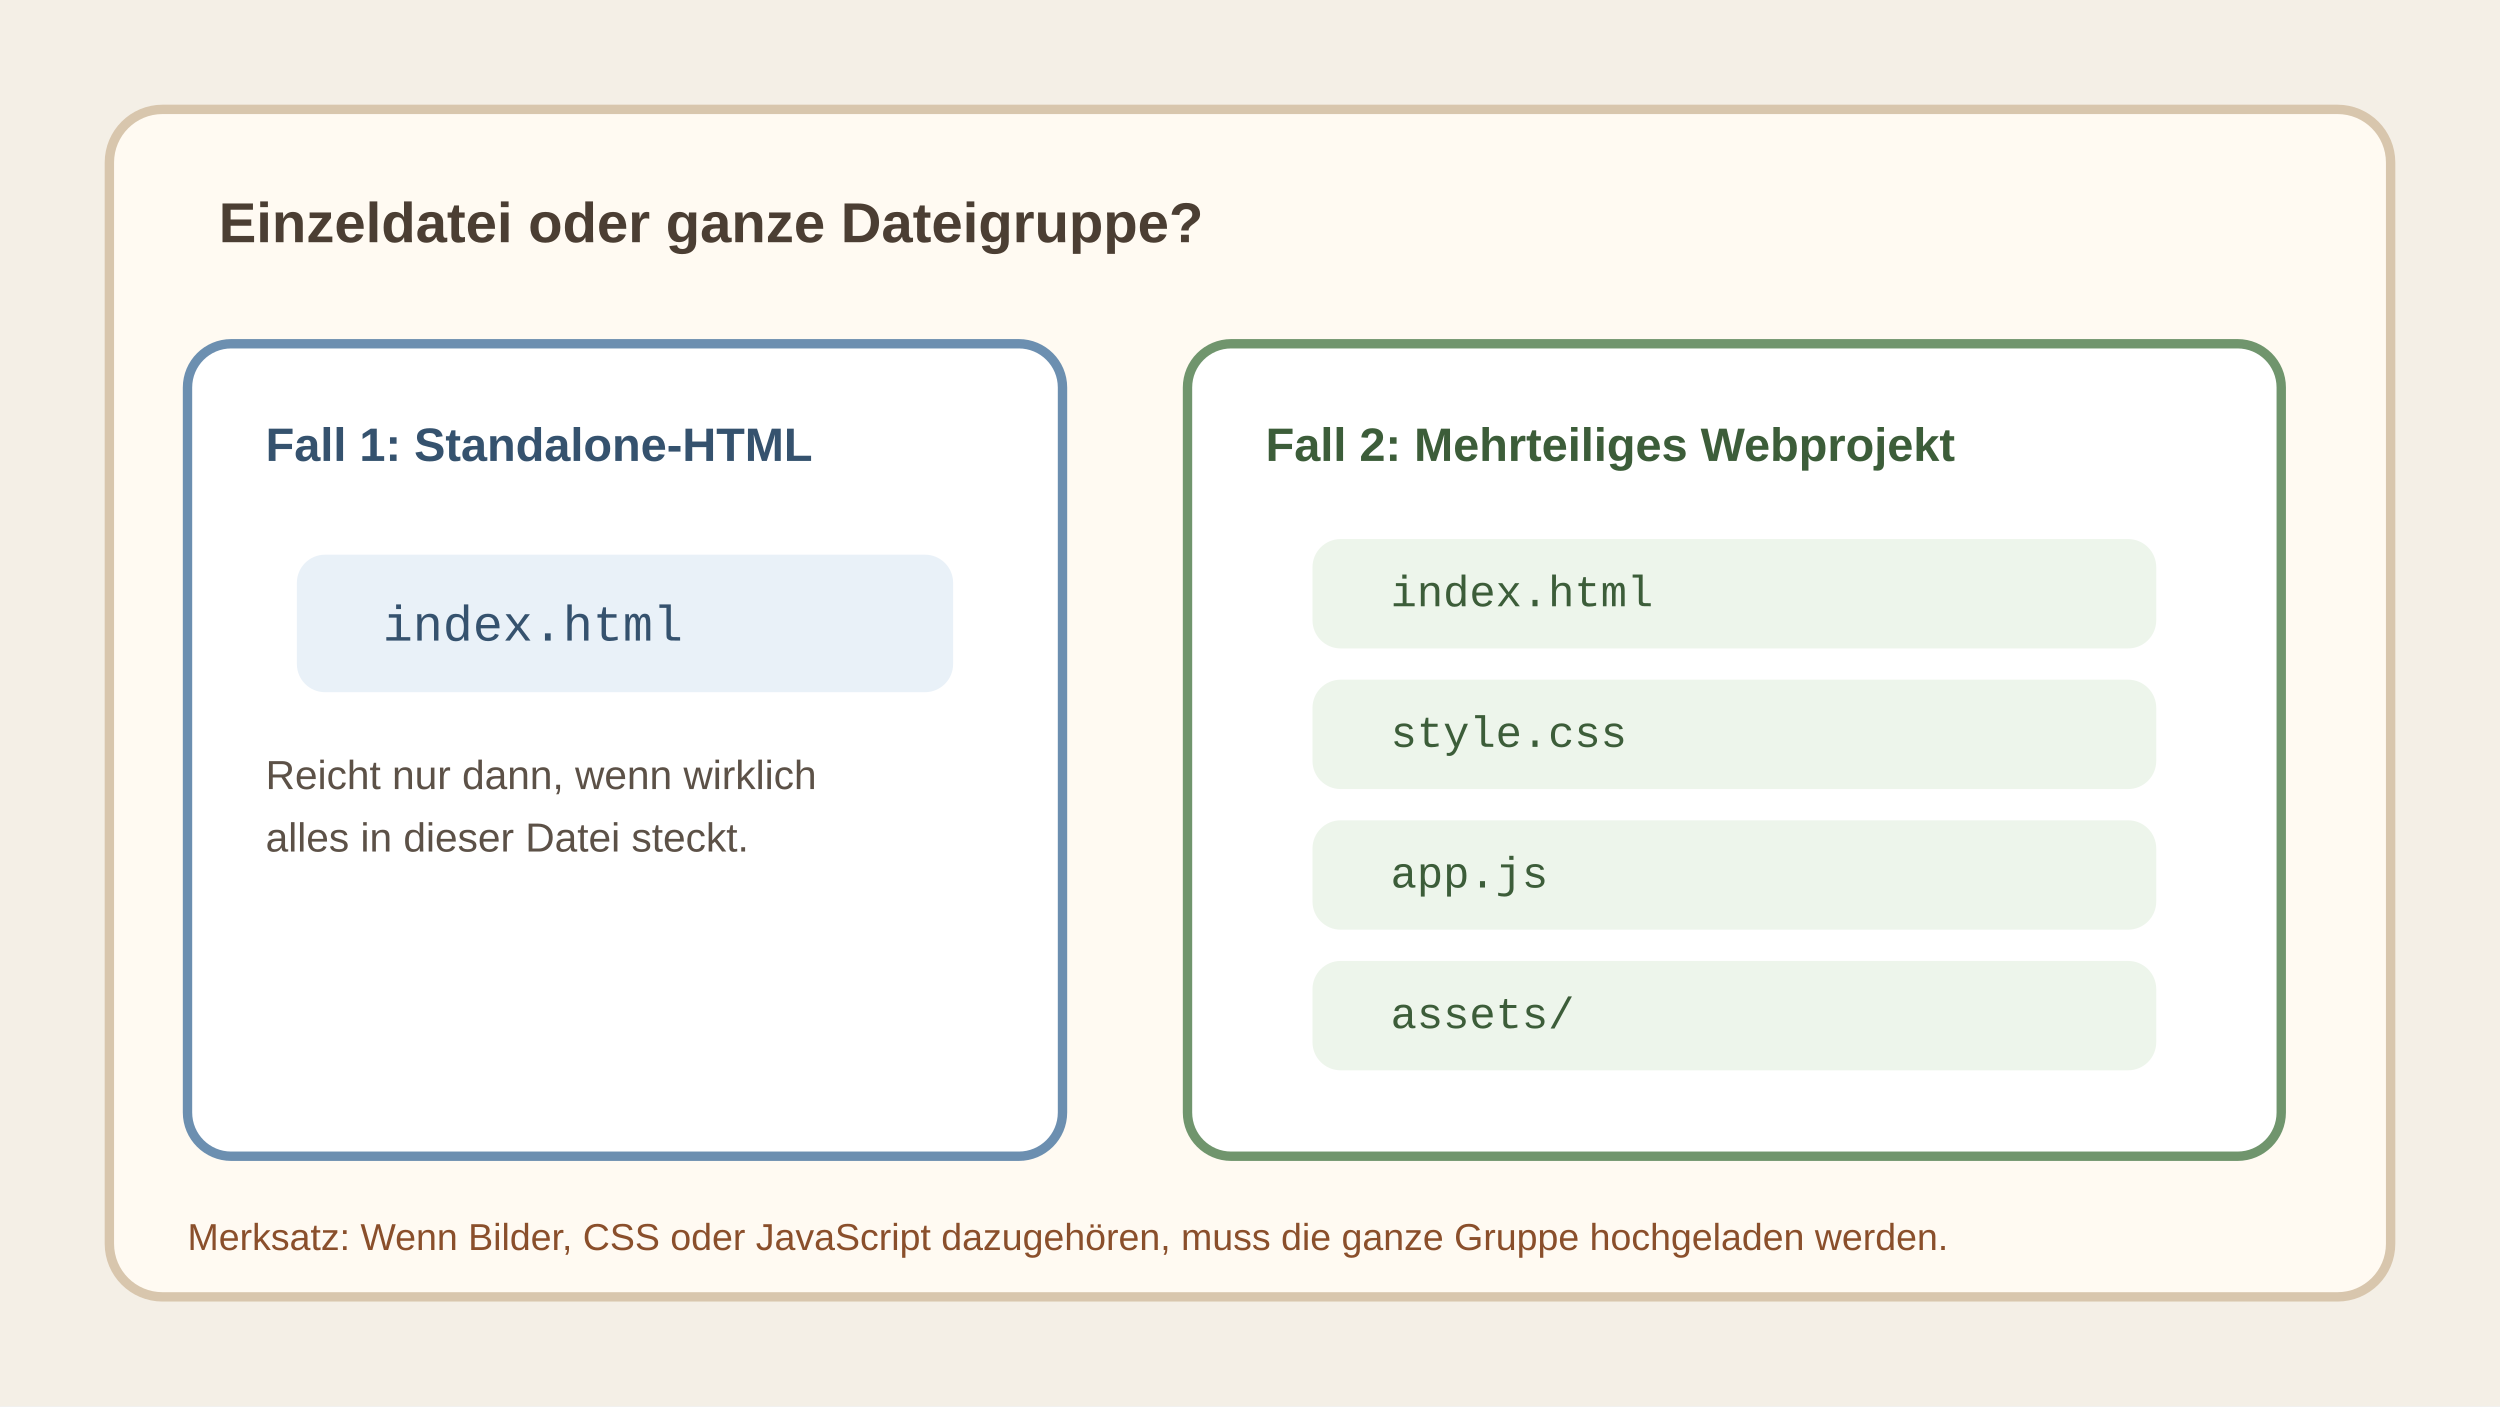
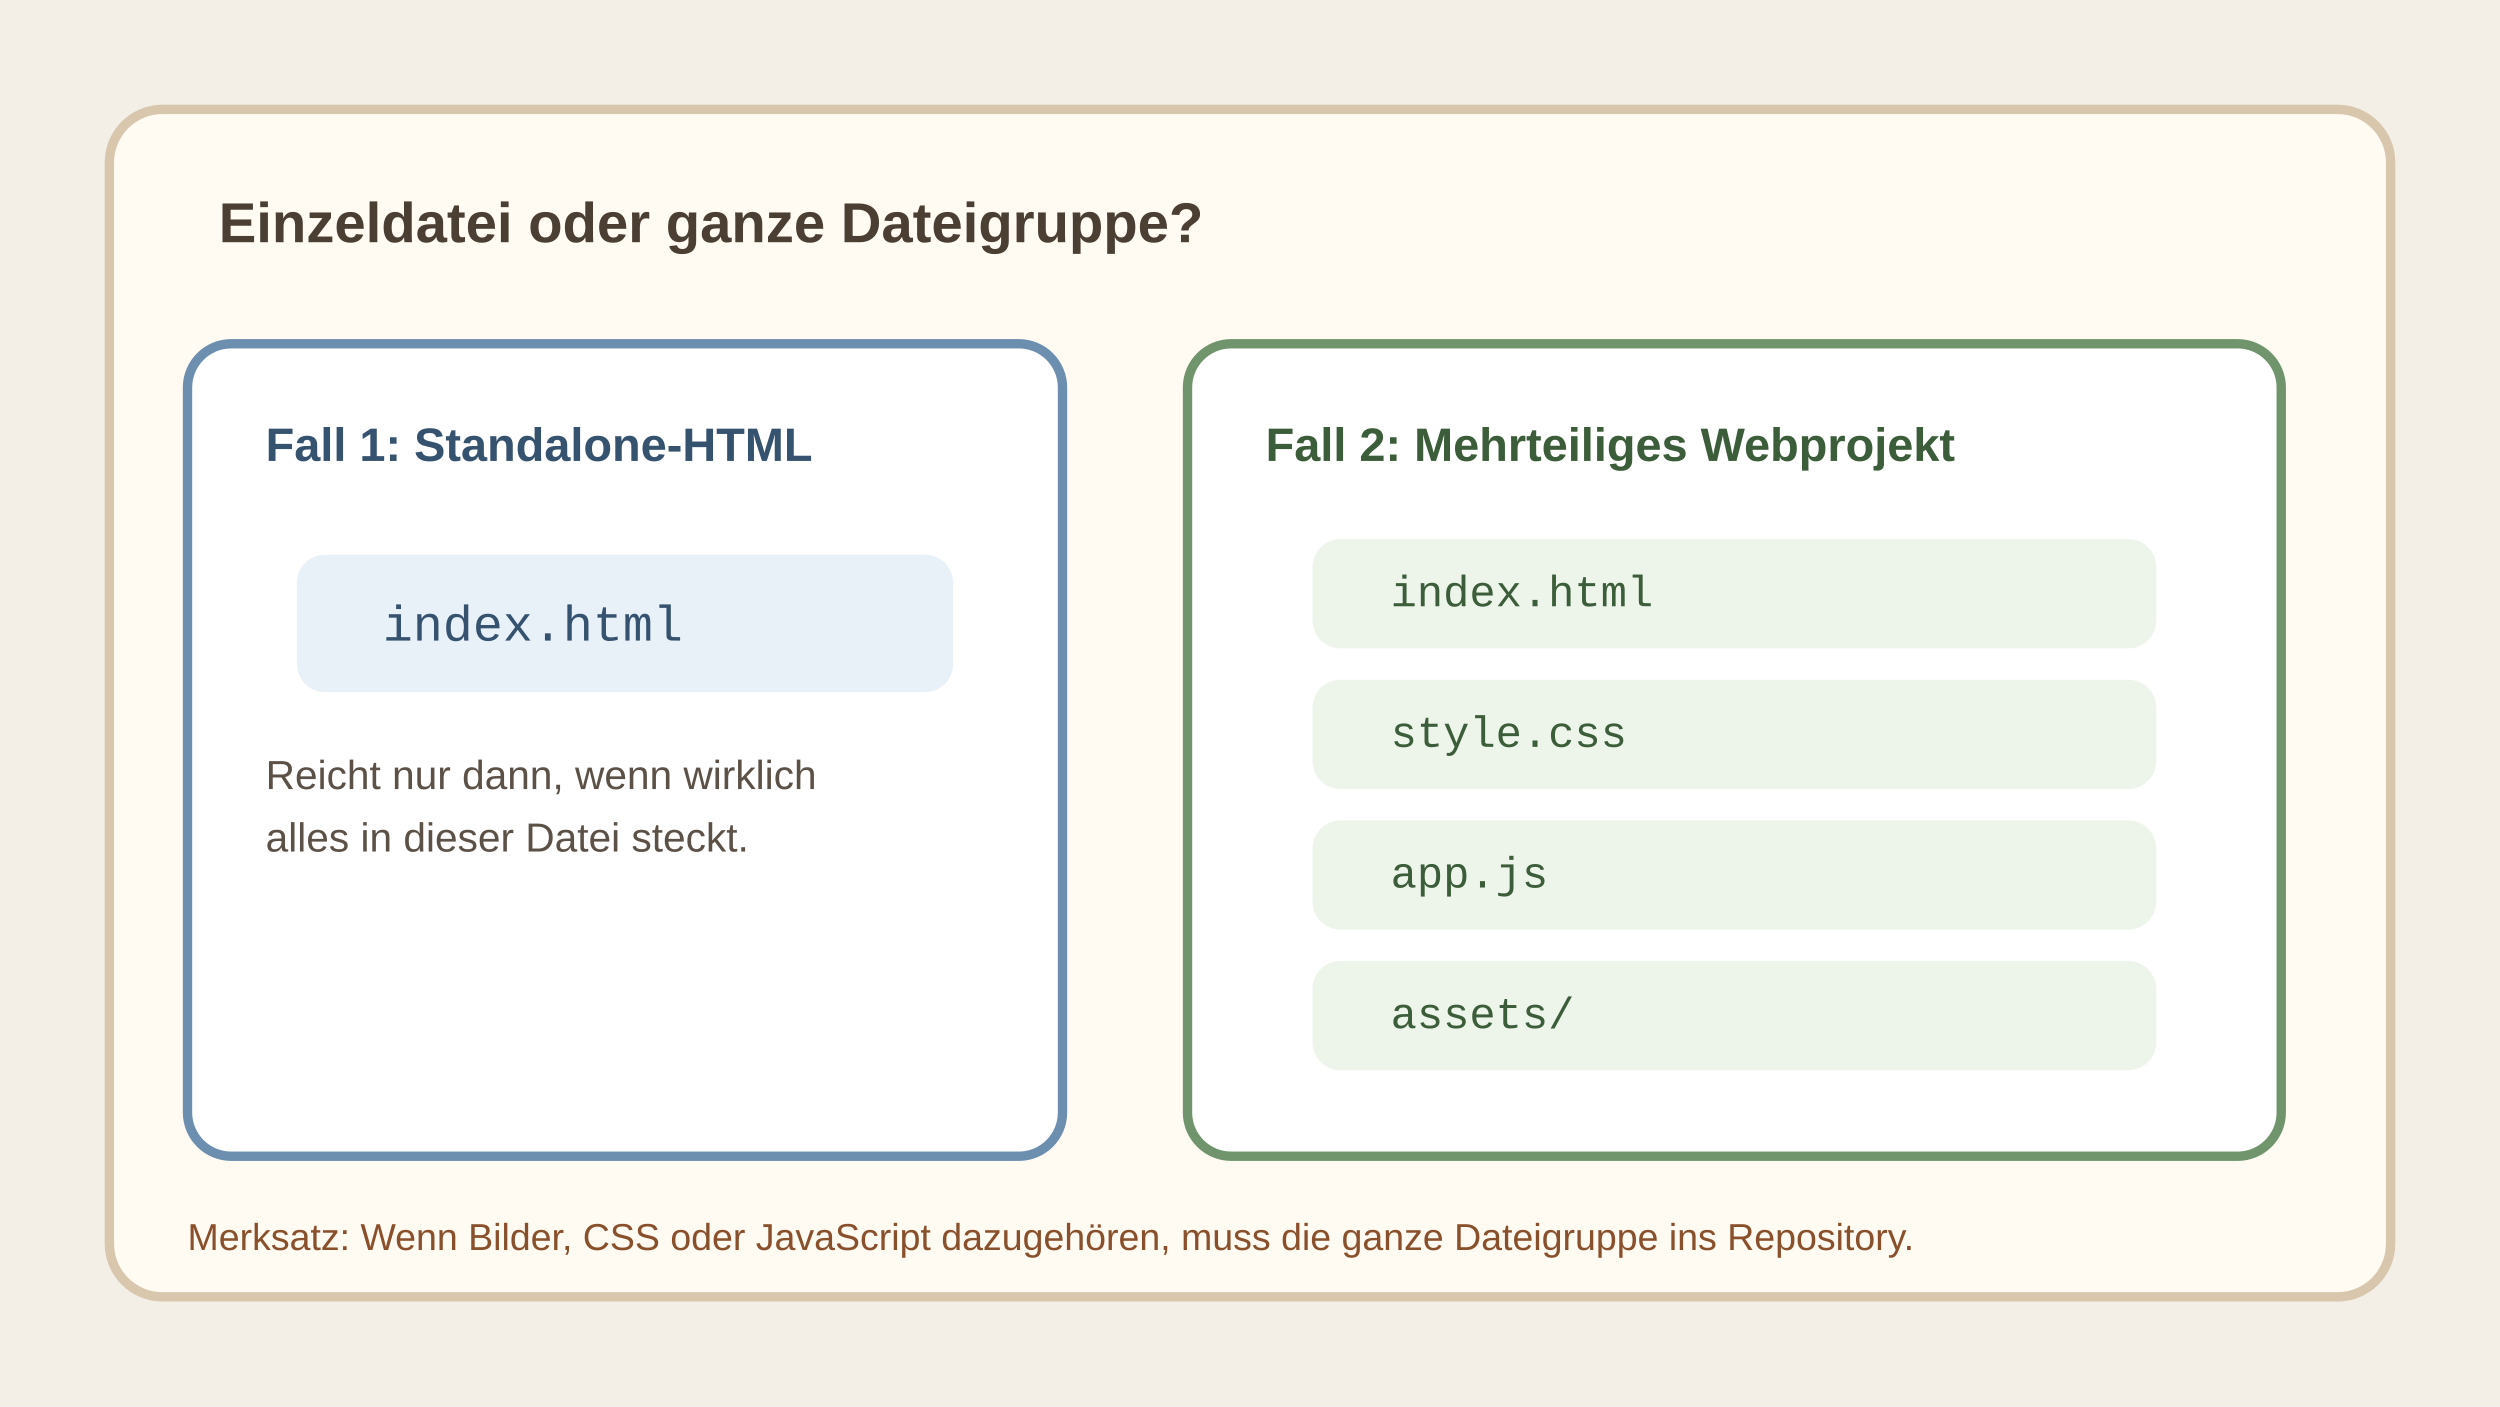
<svg xmlns="http://www.w3.org/2000/svg" width="1600" height="900" viewBox="0 0 1600 900" role="img" aria-labelledby="title desc">
  <rect width="1600" height="900" fill="#f4efe6" />
  <rect x="70" y="70" width="1460" height="760" rx="34" fill="#fffaf2" stroke="#d8c6ad" stroke-width="6" />
  <text x="140" y="155" font-family="Arial, sans-serif" font-size="36" font-weight="700" fill="#4b3e33">Einzeldatei oder ganze Dateigruppe?</text>
  <rect x="120" y="220" width="560" height="520" rx="28" fill="#ffffff" stroke="#6c8fb0" stroke-width="6" />
  <text x="170" y="295" font-family="Arial, sans-serif" font-size="30" font-weight="700" fill="#35526e">Fall 1: Standalone-HTML</text>
  <rect x="190" y="355" width="420" height="88" rx="18" fill="#e9f1f8" />
  <text x="245" y="410" font-family="Courier New, monospace" font-size="32" fill="#35526e">index.html</text>
  <text x="170" y="505" font-family="Arial, sans-serif" font-size="26" fill="#5c5147">Reicht nur dann, wenn wirklich</text>
  <text x="170" y="545" font-family="Arial, sans-serif" font-size="26" fill="#5c5147">alles in dieser Datei steckt.</text>
  <rect x="760" y="220" width="700" height="520" rx="28" fill="#ffffff" stroke="#70956d" stroke-width="6" />
  <text x="810" y="295" font-family="Arial, sans-serif" font-size="30" font-weight="700" fill="#3c5d39">Fall 2: Mehrteiliges Webprojekt</text>
  <rect x="840" y="345" width="540" height="70" rx="18" fill="#edf5eb" />
  <rect x="840" y="435" width="540" height="70" rx="18" fill="#edf5eb" />
  <rect x="840" y="525" width="540" height="70" rx="18" fill="#edf5eb" />
  <rect x="840" y="615" width="540" height="70" rx="18" fill="#edf5eb" />
  <text x="890" y="388" font-family="Courier New, monospace" font-size="28" fill="#3c5d39">index.html</text>
  <text x="890" y="478" font-family="Courier New, monospace" font-size="28" fill="#3c5d39">style.css</text>
  <text x="890" y="568" font-family="Courier New, monospace" font-size="28" fill="#3c5d39">app.js</text>
  <text x="890" y="658" font-family="Courier New, monospace" font-size="28" fill="#3c5d39">assets/</text>
-   <text x="120" y="800" font-family="Arial, sans-serif" font-size="24" fill="#8a4f2b">Merksatz: Wenn Bilder, CSS oder JavaScript dazugehören, muss die ganze Gruppe hochgeladen werden.</text>
+   <text x="120" y="800" font-family="Arial, sans-serif" font-size="24" fill="#8a4f2b">Merksatz: Wenn Bilder, CSS oder JavaScript dazugehören, muss die ganze Dateigruppe ins Repository.</text>
</svg>
